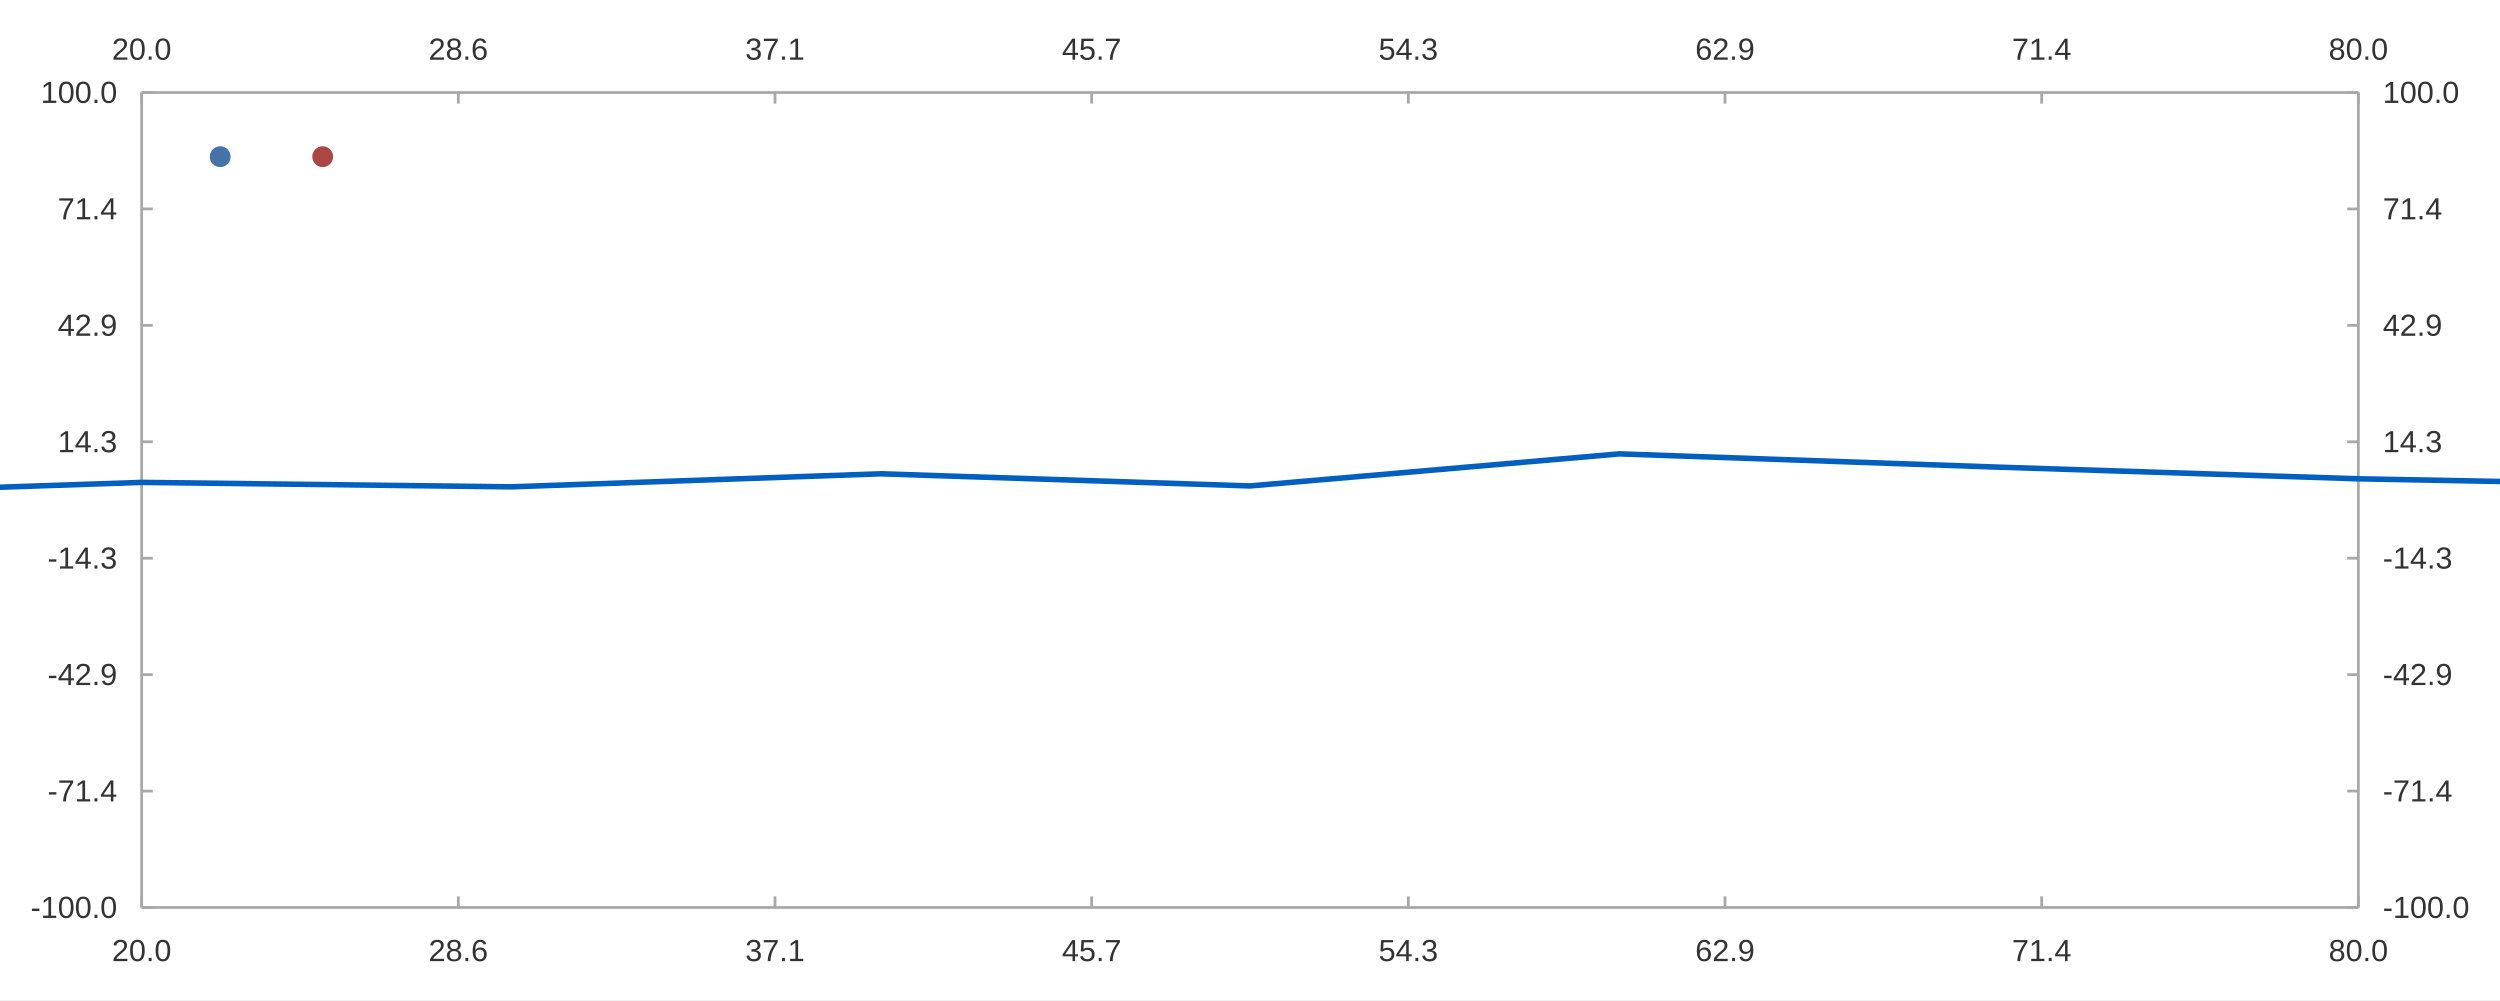
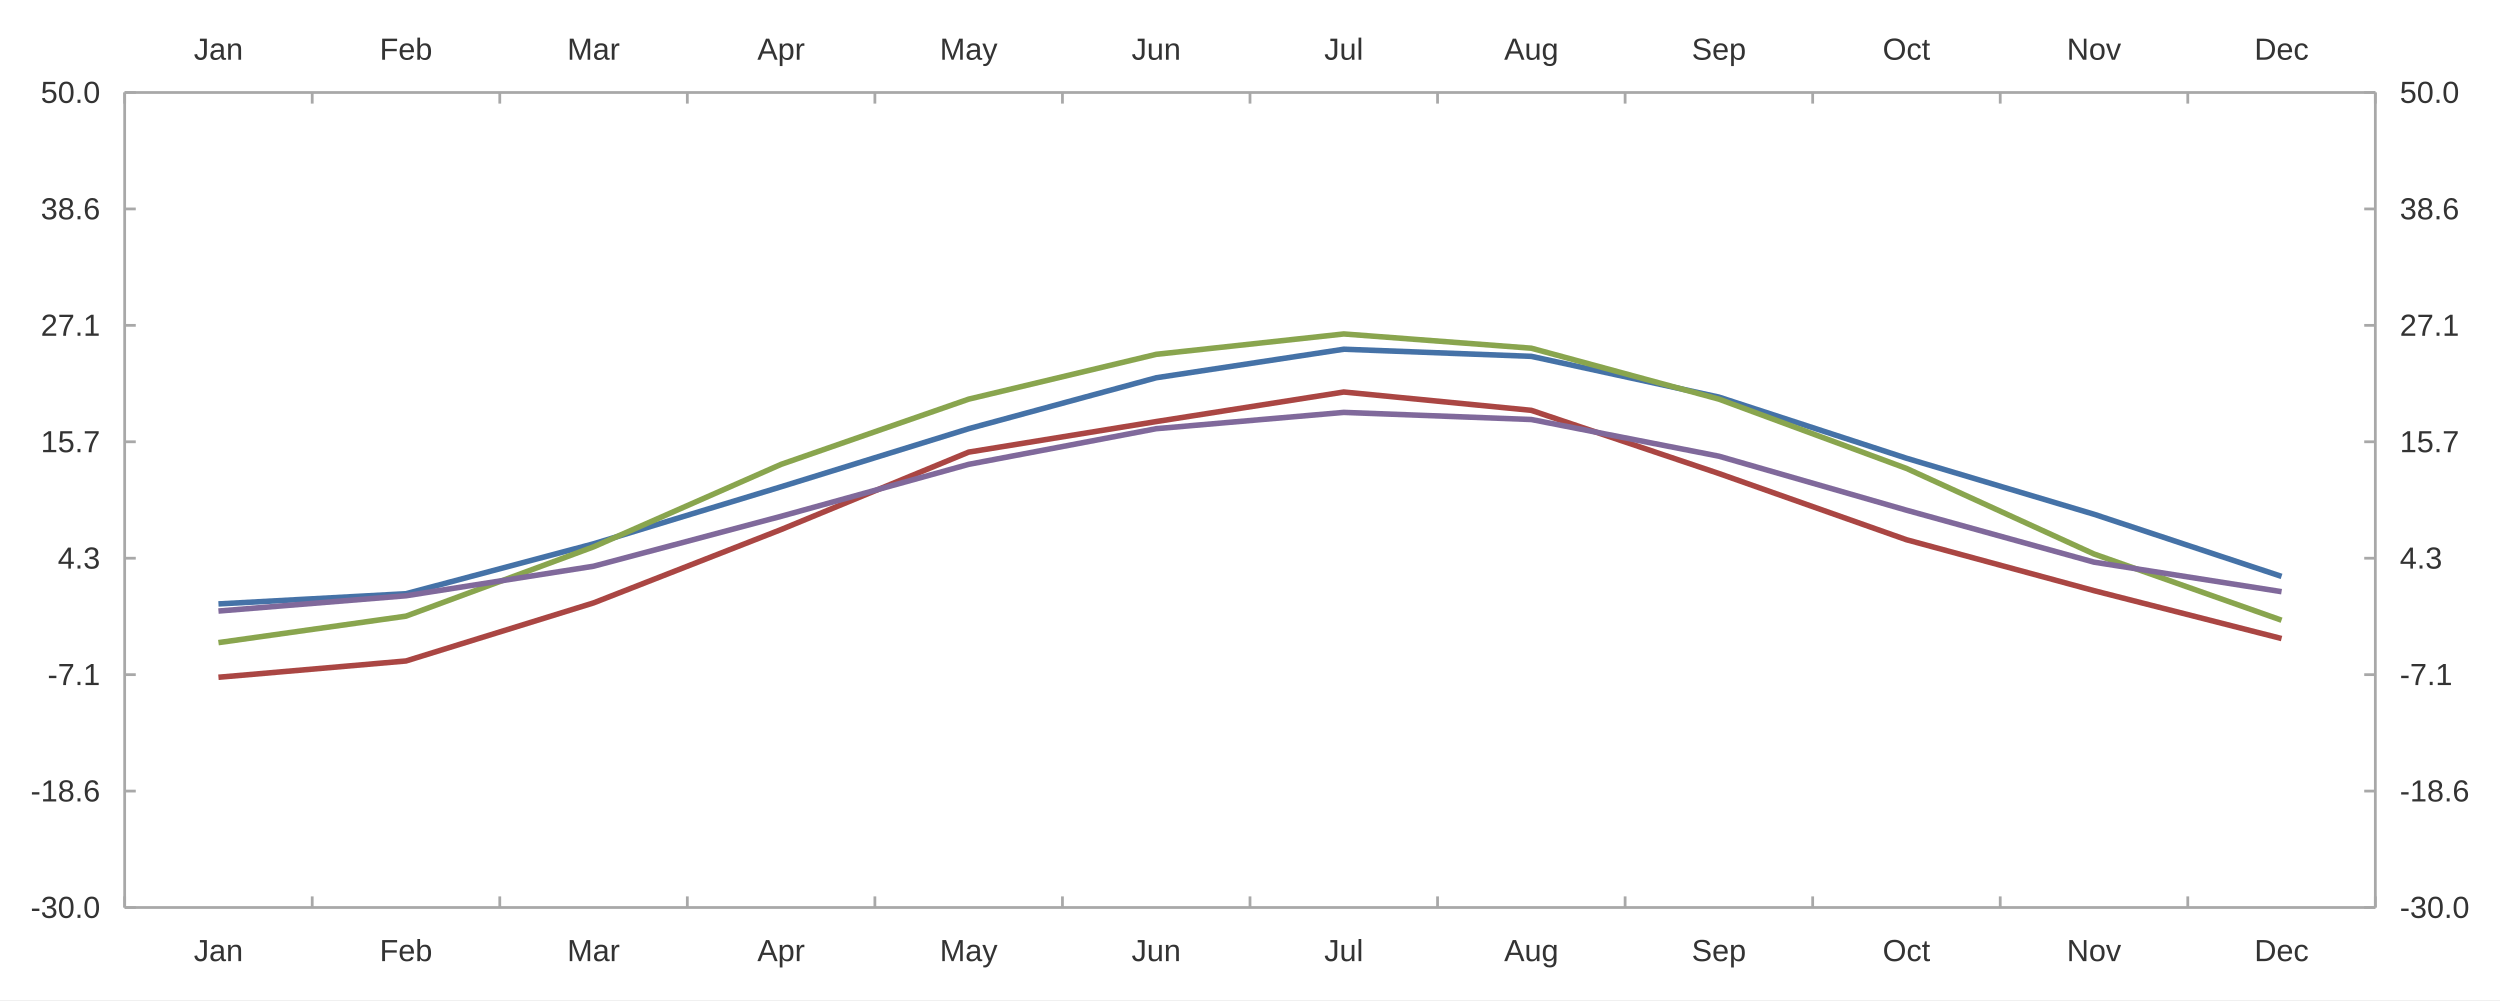
<svg xmlns="http://www.w3.org/2000/svg" width="1200" height="480" viewBox="0 0 1200.0 480.0">
  <rect width="1200" height="480" fill="#ffffff" />
-   <path stroke-width="1.333" stroke="#a8a8a8" fill="none" d="M67.994 44.4 L1132.006 44.4 " />
-   <path stroke-width="1.333" stroke="#a8a8a8" fill="none" d="M67.994 44.4 L67.994 49.733 " />
-   <path stroke-width="1.333" stroke="#a8a8a8" fill="none" d="M219.996 44.4 L219.996 49.733 " />
-   <path stroke-width="1.333" stroke="#a8a8a8" fill="none" d="M371.997 44.4 L371.997 49.733 " />
-   <path stroke-width="1.333" stroke="#a8a8a8" fill="none" d="M523.999 44.4 L523.999 49.733 " />
-   <path stroke-width="1.333" stroke="#a8a8a8" fill="none" d="M676.001 44.4 L676.001 49.733 " />
-   <path stroke-width="1.333" stroke="#a8a8a8" fill="none" d="M828.003 44.4 L828.003 49.733 " />
-   <path stroke-width="1.333" stroke="#a8a8a8" fill="none" d="M980.005 44.4 L980.005 49.733 " />
-   <path stroke-width="1.333" stroke="#a8a8a8" fill="none" d="M1132.006 44.4 L1132.006 49.733 " />
-   <text x="53.72" y="28.667" fill="#333333" font-size="14.667" font-family="Arial,Helvetica,'Helvetica Neue',sans-serif">20.0</text>
-   <text x="205.722" y="28.667" fill="#333333" font-size="14.667" font-family="Arial,Helvetica,'Helvetica Neue',sans-serif">28.6</text>
-   <text x="357.724" y="28.667" fill="#333333" font-size="14.667" font-family="Arial,Helvetica,'Helvetica Neue',sans-serif">37.1</text>
-   <text x="509.726" y="28.667" fill="#333333" font-size="14.667" font-family="Arial,Helvetica,'Helvetica Neue',sans-serif">45.7</text>
-   <text x="661.727" y="28.667" fill="#333333" font-size="14.667" font-family="Arial,Helvetica,'Helvetica Neue',sans-serif">54.3</text>
-   <text x="813.729" y="28.667" fill="#333333" font-size="14.667" font-family="Arial,Helvetica,'Helvetica Neue',sans-serif">62.9</text>
-   <text x="965.731" y="28.667" fill="#333333" font-size="14.667" font-family="Arial,Helvetica,'Helvetica Neue',sans-serif">71.4</text>
-   <text x="1117.733" y="28.667" fill="#333333" font-size="14.667" font-family="Arial,Helvetica,'Helvetica Neue',sans-serif">80.0</text>
-   <path stroke-width="1.333" stroke="#a8a8a8" fill="none" d="M1132.006 44.4 L1132.006 435.6 " />
-   <path stroke-width="1.333" stroke="#a8a8a8" fill="none" d="M1132.006 435.6 L1126.673 435.6 " />
-   <path stroke-width="1.333" stroke="#a8a8a8" fill="none" d="M1132.006 379.714 L1126.673 379.714 " />
-   <path stroke-width="1.333" stroke="#a8a8a8" fill="none" d="M1132.006 323.829 L1126.673 323.829 " />
-   <path stroke-width="1.333" stroke="#a8a8a8" fill="none" d="M1132.006 267.943 L1126.673 267.943 " />
-   <path stroke-width="1.333" stroke="#a8a8a8" fill="none" d="M1132.006 212.057 L1126.673 212.057 " />
-   <path stroke-width="1.333" stroke="#a8a8a8" fill="none" d="M1132.006 156.171 L1126.673 156.171 " />
-   <path stroke-width="1.333" stroke="#a8a8a8" fill="none" d="M1132.006 100.286 L1126.673 100.286 " />
-   <path stroke-width="1.333" stroke="#a8a8a8" fill="none" d="M1132.006 44.4 L1126.673 44.4 " />
-   <text x="1143.74" y="440.6" fill="#333333" font-size="14.667" font-family="Arial,Helvetica,'Helvetica Neue',sans-serif">-100.0</text>
-   <text x="1143.74" y="384.714" fill="#333333" font-size="14.667" font-family="Arial,Helvetica,'Helvetica Neue',sans-serif">-71.4</text>
-   <text x="1143.74" y="328.829" fill="#333333" font-size="14.667" font-family="Arial,Helvetica,'Helvetica Neue',sans-serif">-42.9</text>
-   <text x="1143.74" y="272.943" fill="#333333" font-size="14.667" font-family="Arial,Helvetica,'Helvetica Neue',sans-serif">-14.3</text>
-   <text x="1143.74" y="217.057" fill="#333333" font-size="14.667" font-family="Arial,Helvetica,'Helvetica Neue',sans-serif">14.3</text>
-   <text x="1143.74" y="161.171" fill="#333333" font-size="14.667" font-family="Arial,Helvetica,'Helvetica Neue',sans-serif">42.9</text>
-   <text x="1143.74" y="105.286" fill="#333333" font-size="14.667" font-family="Arial,Helvetica,'Helvetica Neue',sans-serif">71.4</text>
-   <text x="1143.74" y="49.4" fill="#333333" font-size="14.667" font-family="Arial,Helvetica,'Helvetica Neue',sans-serif">100.0</text>
-   <path stroke-width="1.333" stroke="#a8a8a8" fill="none" d="M67.994 435.6 L1132.006 435.6 " />
-   <path stroke-width="1.333" stroke="#a8a8a8" fill="none" d="M67.994 435.6 L67.994 430.267 " />
-   <path stroke-width="1.333" stroke="#a8a8a8" fill="none" d="M219.996 435.6 L219.996 430.267 " />
-   <path stroke-width="1.333" stroke="#a8a8a8" fill="none" d="M371.997 435.6 L371.997 430.267 " />
-   <path stroke-width="1.333" stroke="#a8a8a8" fill="none" d="M523.999 435.6 L523.999 430.267 " />
-   <path stroke-width="1.333" stroke="#a8a8a8" fill="none" d="M676.001 435.6 L676.001 430.267 " />
-   <path stroke-width="1.333" stroke="#a8a8a8" fill="none" d="M828.003 435.6 L828.003 430.267 " />
-   <path stroke-width="1.333" stroke="#a8a8a8" fill="none" d="M980.005 435.6 L980.005 430.267 " />
-   <path stroke-width="1.333" stroke="#a8a8a8" fill="none" d="M1132.006 435.6 L1132.006 430.267 " />
-   <text x="53.72" y="461.333" fill="#333333" font-size="14.667" font-family="Arial,Helvetica,'Helvetica Neue',sans-serif">20.0</text>
-   <text x="205.722" y="461.333" fill="#333333" font-size="14.667" font-family="Arial,Helvetica,'Helvetica Neue',sans-serif">28.6</text>
-   <text x="357.724" y="461.333" fill="#333333" font-size="14.667" font-family="Arial,Helvetica,'Helvetica Neue',sans-serif">37.1</text>
-   <text x="509.726" y="461.333" fill="#333333" font-size="14.667" font-family="Arial,Helvetica,'Helvetica Neue',sans-serif">45.7</text>
-   <text x="661.727" y="461.333" fill="#333333" font-size="14.667" font-family="Arial,Helvetica,'Helvetica Neue',sans-serif">54.3</text>
-   <text x="813.729" y="461.333" fill="#333333" font-size="14.667" font-family="Arial,Helvetica,'Helvetica Neue',sans-serif">62.9</text>
-   <text x="965.731" y="461.333" fill="#333333" font-size="14.667" font-family="Arial,Helvetica,'Helvetica Neue',sans-serif">71.4</text>
-   <text x="1117.733" y="461.333" fill="#333333" font-size="14.667" font-family="Arial,Helvetica,'Helvetica Neue',sans-serif">80.0</text>
-   <path stroke-width="1.333" stroke="#a8a8a8" fill="none" d="M67.994 44.4 L67.994 435.6 " />
-   <path stroke-width="1.333" stroke="#a8a8a8" fill="none" d="M67.994 435.6 L73.327 435.6 " />
-   <path stroke-width="1.333" stroke="#a8a8a8" fill="none" d="M67.994 379.714 L73.327 379.714 " />
-   <path stroke-width="1.333" stroke="#a8a8a8" fill="none" d="M67.994 323.829 L73.327 323.829 " />
-   <path stroke-width="1.333" stroke="#a8a8a8" fill="none" d="M67.994 267.943 L73.327 267.943 " />
-   <path stroke-width="1.333" stroke="#a8a8a8" fill="none" d="M67.994 212.057 L73.327 212.057 " />
-   <path stroke-width="1.333" stroke="#a8a8a8" fill="none" d="M67.994 156.171 L73.327 156.171 " />
-   <path stroke-width="1.333" stroke="#a8a8a8" fill="none" d="M67.994 100.286 L73.327 100.286 " />
-   <path stroke-width="1.333" stroke="#a8a8a8" fill="none" d="M67.994 44.4 L73.327 44.4 " />
-   <text x="14.667" y="440.6" fill="#333333" font-size="14.667" font-family="Arial,Helvetica,'Helvetica Neue',sans-serif">-100.0</text>
-   <text x="22.823" y="384.714" fill="#333333" font-size="14.667" font-family="Arial,Helvetica,'Helvetica Neue',sans-serif">-71.4</text>
-   <text x="22.823" y="328.829" fill="#333333" font-size="14.667" font-family="Arial,Helvetica,'Helvetica Neue',sans-serif">-42.9</text>
-   <text x="22.823" y="272.943" fill="#333333" font-size="14.667" font-family="Arial,Helvetica,'Helvetica Neue',sans-serif">-14.3</text>
-   <text x="27.714" y="217.057" fill="#333333" font-size="14.667" font-family="Arial,Helvetica,'Helvetica Neue',sans-serif">14.3</text>
-   <text x="27.714" y="161.171" fill="#333333" font-size="14.667" font-family="Arial,Helvetica,'Helvetica Neue',sans-serif">42.9</text>
-   <text x="27.714" y="105.286" fill="#333333" font-size="14.667" font-family="Arial,Helvetica,'Helvetica Neue',sans-serif">71.4</text>
-   <text x="19.557" y="49.4" fill="#333333" font-size="14.667" font-family="Arial,Helvetica,'Helvetica Neue',sans-serif">100.0</text>
-   <path stroke-width="2.667" stroke="#005fbf" fill="none" d="M-109.342 237.594 L67.994 231.55 L245.329 233.682 L422.665 227.423 L600.0 233.252 L777.335 217.858 L954.671 224.078 L1132.006 229.829 L1309.342 233.154 L1486.677 235.697 " />
-   <path stroke-width="2.667" stroke="#5fbf0" fill="none" d="M-109.342 237.594 L-20.674 231.55 L245.329 233.682 L600.0 227.423 L954.671 229.34 L1132.006 215.902 L1309.342 224.078 L1309.342 229.829 L1398.009 233.154 L1486.677 235.697 " />
-   <path fill="#4572a7" d="M110.694 75.2 M100.694 75.2 a5.0 5.0 0 1 0 10.0 0 a5.0 5.0 0 1 0 -10.0 0 " />
-   <text x="117.194" y="75.2" fill="#333333" font-size="14.667" font-family="Arial,Helvetica,'Helvetica Neue',sans-serif" />
-   <path fill="#aa4643" d="M159.894 75.2 M149.894 75.2 a5.0 5.0 0 1 0 10.0 0 a5.0 5.0 0 1 0 -10.0 0 " />
-   <text x="166.394" y="75.2" fill="#333333" font-size="14.667" font-family="Arial,Helvetica,'Helvetica Neue',sans-serif" />
+   <path stroke-width="1.333" stroke="#a8a8a8" fill="none" d="M59.837 44.4 L1140.162 44.4 " />
+   <path stroke-width="1.333" stroke="#a8a8a8" fill="none" d="M59.837 44.4 L59.837 49.733 " />
+   <path stroke-width="1.333" stroke="#a8a8a8" fill="none" d="M149.865 44.4 L149.865 49.733 " />
+   <path stroke-width="1.333" stroke="#a8a8a8" fill="none" d="M239.892 44.4 L239.892 49.733 " />
+   <path stroke-width="1.333" stroke="#a8a8a8" fill="none" d="M329.919 44.4 L329.919 49.733 " />
+   <path stroke-width="1.333" stroke="#a8a8a8" fill="none" d="M419.946 44.4 L419.946 49.733 " />
+   <path stroke-width="1.333" stroke="#a8a8a8" fill="none" d="M509.973 44.4 L509.973 49.733 " />
+   <path stroke-width="1.333" stroke="#a8a8a8" fill="none" d="M600.0 44.4 L600.0 49.733 " />
+   <path stroke-width="1.333" stroke="#a8a8a8" fill="none" d="M690.027 44.4 L690.027 49.733 " />
+   <path stroke-width="1.333" stroke="#a8a8a8" fill="none" d="M780.054 44.4 L780.054 49.733 " />
+   <path stroke-width="1.333" stroke="#a8a8a8" fill="none" d="M870.081 44.4 L870.081 49.733 " />
+   <path stroke-width="1.333" stroke="#a8a8a8" fill="none" d="M960.108 44.4 L960.108 49.733 " />
+   <path stroke-width="1.333" stroke="#a8a8a8" fill="none" d="M1050.135 44.4 L1050.135 49.733 " />
+   <path stroke-width="1.333" stroke="#a8a8a8" fill="none" d="M1140.162 44.4 L1140.162 49.733 " />
+   <text x="93.023" y="28.667" fill="#333333" font-size="14.667" font-family="Arial,Helvetica,'Helvetica Neue',sans-serif">Jan</text>
+   <text x="182.238" y="28.667" fill="#333333" font-size="14.667" font-family="Arial,Helvetica,'Helvetica Neue',sans-serif">Feb</text>
+   <text x="272.272" y="28.667" fill="#333333" font-size="14.667" font-family="Arial,Helvetica,'Helvetica Neue',sans-serif">Mar</text>
+   <text x="363.518" y="28.667" fill="#333333" font-size="14.667" font-family="Arial,Helvetica,'Helvetica Neue',sans-serif">Apr</text>
+   <text x="451.1" y="28.667" fill="#333333" font-size="14.667" font-family="Arial,Helvetica,'Helvetica Neue',sans-serif">May</text>
+   <text x="543.158" y="28.667" fill="#333333" font-size="14.667" font-family="Arial,Helvetica,'Helvetica Neue',sans-serif">Jun</text>
+   <text x="635.631" y="28.667" fill="#333333" font-size="14.667" font-family="Arial,Helvetica,'Helvetica Neue',sans-serif">Jul</text>
+   <text x="721.994" y="28.667" fill="#333333" font-size="14.667" font-family="Arial,Helvetica,'Helvetica Neue',sans-serif">Aug</text>
+   <text x="812.021" y="28.667" fill="#333333" font-size="14.667" font-family="Arial,Helvetica,'Helvetica Neue',sans-serif">Sep</text>
+   <text x="903.681" y="28.667" fill="#333333" font-size="14.667" font-family="Arial,Helvetica,'Helvetica Neue',sans-serif">Oct</text>
+   <text x="992.075" y="28.667" fill="#333333" font-size="14.667" font-family="Arial,Helvetica,'Helvetica Neue',sans-serif">Nov</text>
+   <text x="1082.102" y="28.667" fill="#333333" font-size="14.667" font-family="Arial,Helvetica,'Helvetica Neue',sans-serif">Dec</text>
+   <path stroke-width="1.333" stroke="#a8a8a8" fill="none" d="M1140.162 44.4 L1140.162 435.6 " />
+   <path stroke-width="1.333" stroke="#a8a8a8" fill="none" d="M1140.162 435.6 L1134.829 435.6 " />
+   <path stroke-width="1.333" stroke="#a8a8a8" fill="none" d="M1140.162 379.714 L1134.829 379.714 " />
+   <path stroke-width="1.333" stroke="#a8a8a8" fill="none" d="M1140.162 323.829 L1134.829 323.829 " />
+   <path stroke-width="1.333" stroke="#a8a8a8" fill="none" d="M1140.162 267.943 L1134.829 267.943 " />
+   <path stroke-width="1.333" stroke="#a8a8a8" fill="none" d="M1140.162 212.057 L1134.829 212.057 " />
+   <path stroke-width="1.333" stroke="#a8a8a8" fill="none" d="M1140.162 156.171 L1134.829 156.171 " />
+   <path stroke-width="1.333" stroke="#a8a8a8" fill="none" d="M1140.162 100.286 L1134.829 100.286 " />
+   <path stroke-width="1.333" stroke="#a8a8a8" fill="none" d="M1140.162 44.4 L1134.829 44.4 " />
+   <text x="1151.896" y="440.6" fill="#333333" font-size="14.667" font-family="Arial,Helvetica,'Helvetica Neue',sans-serif">-30.0</text>
+   <text x="1151.896" y="384.714" fill="#333333" font-size="14.667" font-family="Arial,Helvetica,'Helvetica Neue',sans-serif">-18.6</text>
+   <text x="1151.896" y="328.829" fill="#333333" font-size="14.667" font-family="Arial,Helvetica,'Helvetica Neue',sans-serif">-7.1</text>
+   <text x="1151.896" y="272.943" fill="#333333" font-size="14.667" font-family="Arial,Helvetica,'Helvetica Neue',sans-serif">4.3</text>
+   <text x="1151.896" y="217.057" fill="#333333" font-size="14.667" font-family="Arial,Helvetica,'Helvetica Neue',sans-serif">15.7</text>
+   <text x="1151.896" y="161.171" fill="#333333" font-size="14.667" font-family="Arial,Helvetica,'Helvetica Neue',sans-serif">27.1</text>
+   <text x="1151.896" y="105.286" fill="#333333" font-size="14.667" font-family="Arial,Helvetica,'Helvetica Neue',sans-serif">38.6</text>
+   <text x="1151.896" y="49.4" fill="#333333" font-size="14.667" font-family="Arial,Helvetica,'Helvetica Neue',sans-serif">50.0</text>
+   <path stroke-width="1.333" stroke="#a8a8a8" fill="none" d="M59.837 435.6 L1140.162 435.6 " />
+   <path stroke-width="1.333" stroke="#a8a8a8" fill="none" d="M59.837 435.6 L59.837 430.267 " />
+   <path stroke-width="1.333" stroke="#a8a8a8" fill="none" d="M149.865 435.6 L149.865 430.267 " />
+   <path stroke-width="1.333" stroke="#a8a8a8" fill="none" d="M239.892 435.6 L239.892 430.267 " />
+   <path stroke-width="1.333" stroke="#a8a8a8" fill="none" d="M329.919 435.6 L329.919 430.267 " />
+   <path stroke-width="1.333" stroke="#a8a8a8" fill="none" d="M419.946 435.6 L419.946 430.267 " />
+   <path stroke-width="1.333" stroke="#a8a8a8" fill="none" d="M509.973 435.6 L509.973 430.267 " />
+   <path stroke-width="1.333" stroke="#a8a8a8" fill="none" d="M600.0 435.6 L600.0 430.267 " />
+   <path stroke-width="1.333" stroke="#a8a8a8" fill="none" d="M690.027 435.6 L690.027 430.267 " />
+   <path stroke-width="1.333" stroke="#a8a8a8" fill="none" d="M780.054 435.6 L780.054 430.267 " />
+   <path stroke-width="1.333" stroke="#a8a8a8" fill="none" d="M870.081 435.6 L870.081 430.267 " />
+   <path stroke-width="1.333" stroke="#a8a8a8" fill="none" d="M960.108 435.6 L960.108 430.267 " />
+   <path stroke-width="1.333" stroke="#a8a8a8" fill="none" d="M1050.135 435.6 L1050.135 430.267 " />
+   <path stroke-width="1.333" stroke="#a8a8a8" fill="none" d="M1140.162 435.6 L1140.162 430.267 " />
+   <text x="93.023" y="461.333" fill="#333333" font-size="14.667" font-family="Arial,Helvetica,'Helvetica Neue',sans-serif">Jan</text>
+   <text x="182.238" y="461.333" fill="#333333" font-size="14.667" font-family="Arial,Helvetica,'Helvetica Neue',sans-serif">Feb</text>
+   <text x="272.272" y="461.333" fill="#333333" font-size="14.667" font-family="Arial,Helvetica,'Helvetica Neue',sans-serif">Mar</text>
+   <text x="363.518" y="461.333" fill="#333333" font-size="14.667" font-family="Arial,Helvetica,'Helvetica Neue',sans-serif">Apr</text>
+   <text x="451.1" y="461.333" fill="#333333" font-size="14.667" font-family="Arial,Helvetica,'Helvetica Neue',sans-serif">May</text>
+   <text x="543.158" y="461.333" fill="#333333" font-size="14.667" font-family="Arial,Helvetica,'Helvetica Neue',sans-serif">Jun</text>
+   <text x="635.631" y="461.333" fill="#333333" font-size="14.667" font-family="Arial,Helvetica,'Helvetica Neue',sans-serif">Jul</text>
+   <text x="721.994" y="461.333" fill="#333333" font-size="14.667" font-family="Arial,Helvetica,'Helvetica Neue',sans-serif">Aug</text>
+   <text x="812.021" y="461.333" fill="#333333" font-size="14.667" font-family="Arial,Helvetica,'Helvetica Neue',sans-serif">Sep</text>
+   <text x="903.681" y="461.333" fill="#333333" font-size="14.667" font-family="Arial,Helvetica,'Helvetica Neue',sans-serif">Oct</text>
+   <text x="992.075" y="461.333" fill="#333333" font-size="14.667" font-family="Arial,Helvetica,'Helvetica Neue',sans-serif">Nov</text>
+   <text x="1082.102" y="461.333" fill="#333333" font-size="14.667" font-family="Arial,Helvetica,'Helvetica Neue',sans-serif">Dec</text>
+   <path stroke-width="1.333" stroke="#a8a8a8" fill="none" d="M59.837 44.4 L59.837 435.6 " />
+   <path stroke-width="1.333" stroke="#a8a8a8" fill="none" d="M59.837 435.6 L65.171 435.6 " />
+   <path stroke-width="1.333" stroke="#a8a8a8" fill="none" d="M59.837 379.714 L65.171 379.714 " />
+   <path stroke-width="1.333" stroke="#a8a8a8" fill="none" d="M59.837 323.829 L65.171 323.829 " />
+   <path stroke-width="1.333" stroke="#a8a8a8" fill="none" d="M59.837 267.943 L65.171 267.943 " />
+   <path stroke-width="1.333" stroke="#a8a8a8" fill="none" d="M59.837 212.057 L65.171 212.057 " />
+   <path stroke-width="1.333" stroke="#a8a8a8" fill="none" d="M59.837 156.171 L65.171 156.171 " />
+   <path stroke-width="1.333" stroke="#a8a8a8" fill="none" d="M59.837 100.286 L65.171 100.286 " />
+   <path stroke-width="1.333" stroke="#a8a8a8" fill="none" d="M59.837 44.4 L65.171 44.4 " />
+   <text x="14.667" y="440.6" fill="#333333" font-size="14.667" font-family="Arial,Helvetica,'Helvetica Neue',sans-serif">-30.0</text>
+   <text x="14.667" y="384.714" fill="#333333" font-size="14.667" font-family="Arial,Helvetica,'Helvetica Neue',sans-serif">-18.6</text>
+   <text x="22.823" y="328.829" fill="#333333" font-size="14.667" font-family="Arial,Helvetica,'Helvetica Neue',sans-serif">-7.1</text>
+   <text x="27.714" y="272.943" fill="#333333" font-size="14.667" font-family="Arial,Helvetica,'Helvetica Neue',sans-serif">4.3</text>
+   <text x="19.557" y="217.057" fill="#333333" font-size="14.667" font-family="Arial,Helvetica,'Helvetica Neue',sans-serif">15.7</text>
+   <text x="19.557" y="161.171" fill="#333333" font-size="14.667" font-family="Arial,Helvetica,'Helvetica Neue',sans-serif">27.1</text>
+   <text x="19.557" y="105.286" fill="#333333" font-size="14.667" font-family="Arial,Helvetica,'Helvetica Neue',sans-serif">38.6</text>
+   <text x="19.557" y="49.4" fill="#333333" font-size="14.667" font-family="Arial,Helvetica,'Helvetica Neue',sans-serif">50.0</text>
+   <path stroke-width="2.667" stroke="#4572a7" fill="none" d="M104.851 289.878 L194.878 284.988 L284.905 261.027 L374.932 233.643 L464.959 205.77 L554.986 181.32 L645.014 167.628 L735.041 171.051 L825.068 190.611 L915.095 219.951 L1005.122 246.846 L1095.149 276.675 " />
+   <path stroke-width="2.667" stroke="#aa4643" fill="none" d="M104.851 325.086 L194.878 317.262 L284.905 289.389 L374.932 254.181 L464.959 217.017 L554.986 202.347 L645.014 188.166 L735.041 196.968 L825.068 227.286 L915.095 259.071 L1005.122 283.521 L1095.149 306.504 " />
+   <path stroke-width="2.667" stroke="#89a54e" fill="none" d="M104.851 308.46 L194.878 295.746 L284.905 262.494 L374.932 222.885 L464.959 191.589 L554.986 170.073 L645.014 160.293 L735.041 167.139 L825.068 191.589 L915.095 224.841 L1005.122 265.917 L1095.149 297.702 " />
+   <path stroke-width="2.667" stroke="#80699b" fill="none" d="M104.851 293.301 L194.878 285.966 L284.905 271.785 L374.932 247.824 L464.959 222.885 L554.986 205.77 L645.014 197.946 L735.041 201.369 L825.068 218.973 L915.095 244.89 L1005.122 269.829 L1095.149 284.01 " />
</svg>
